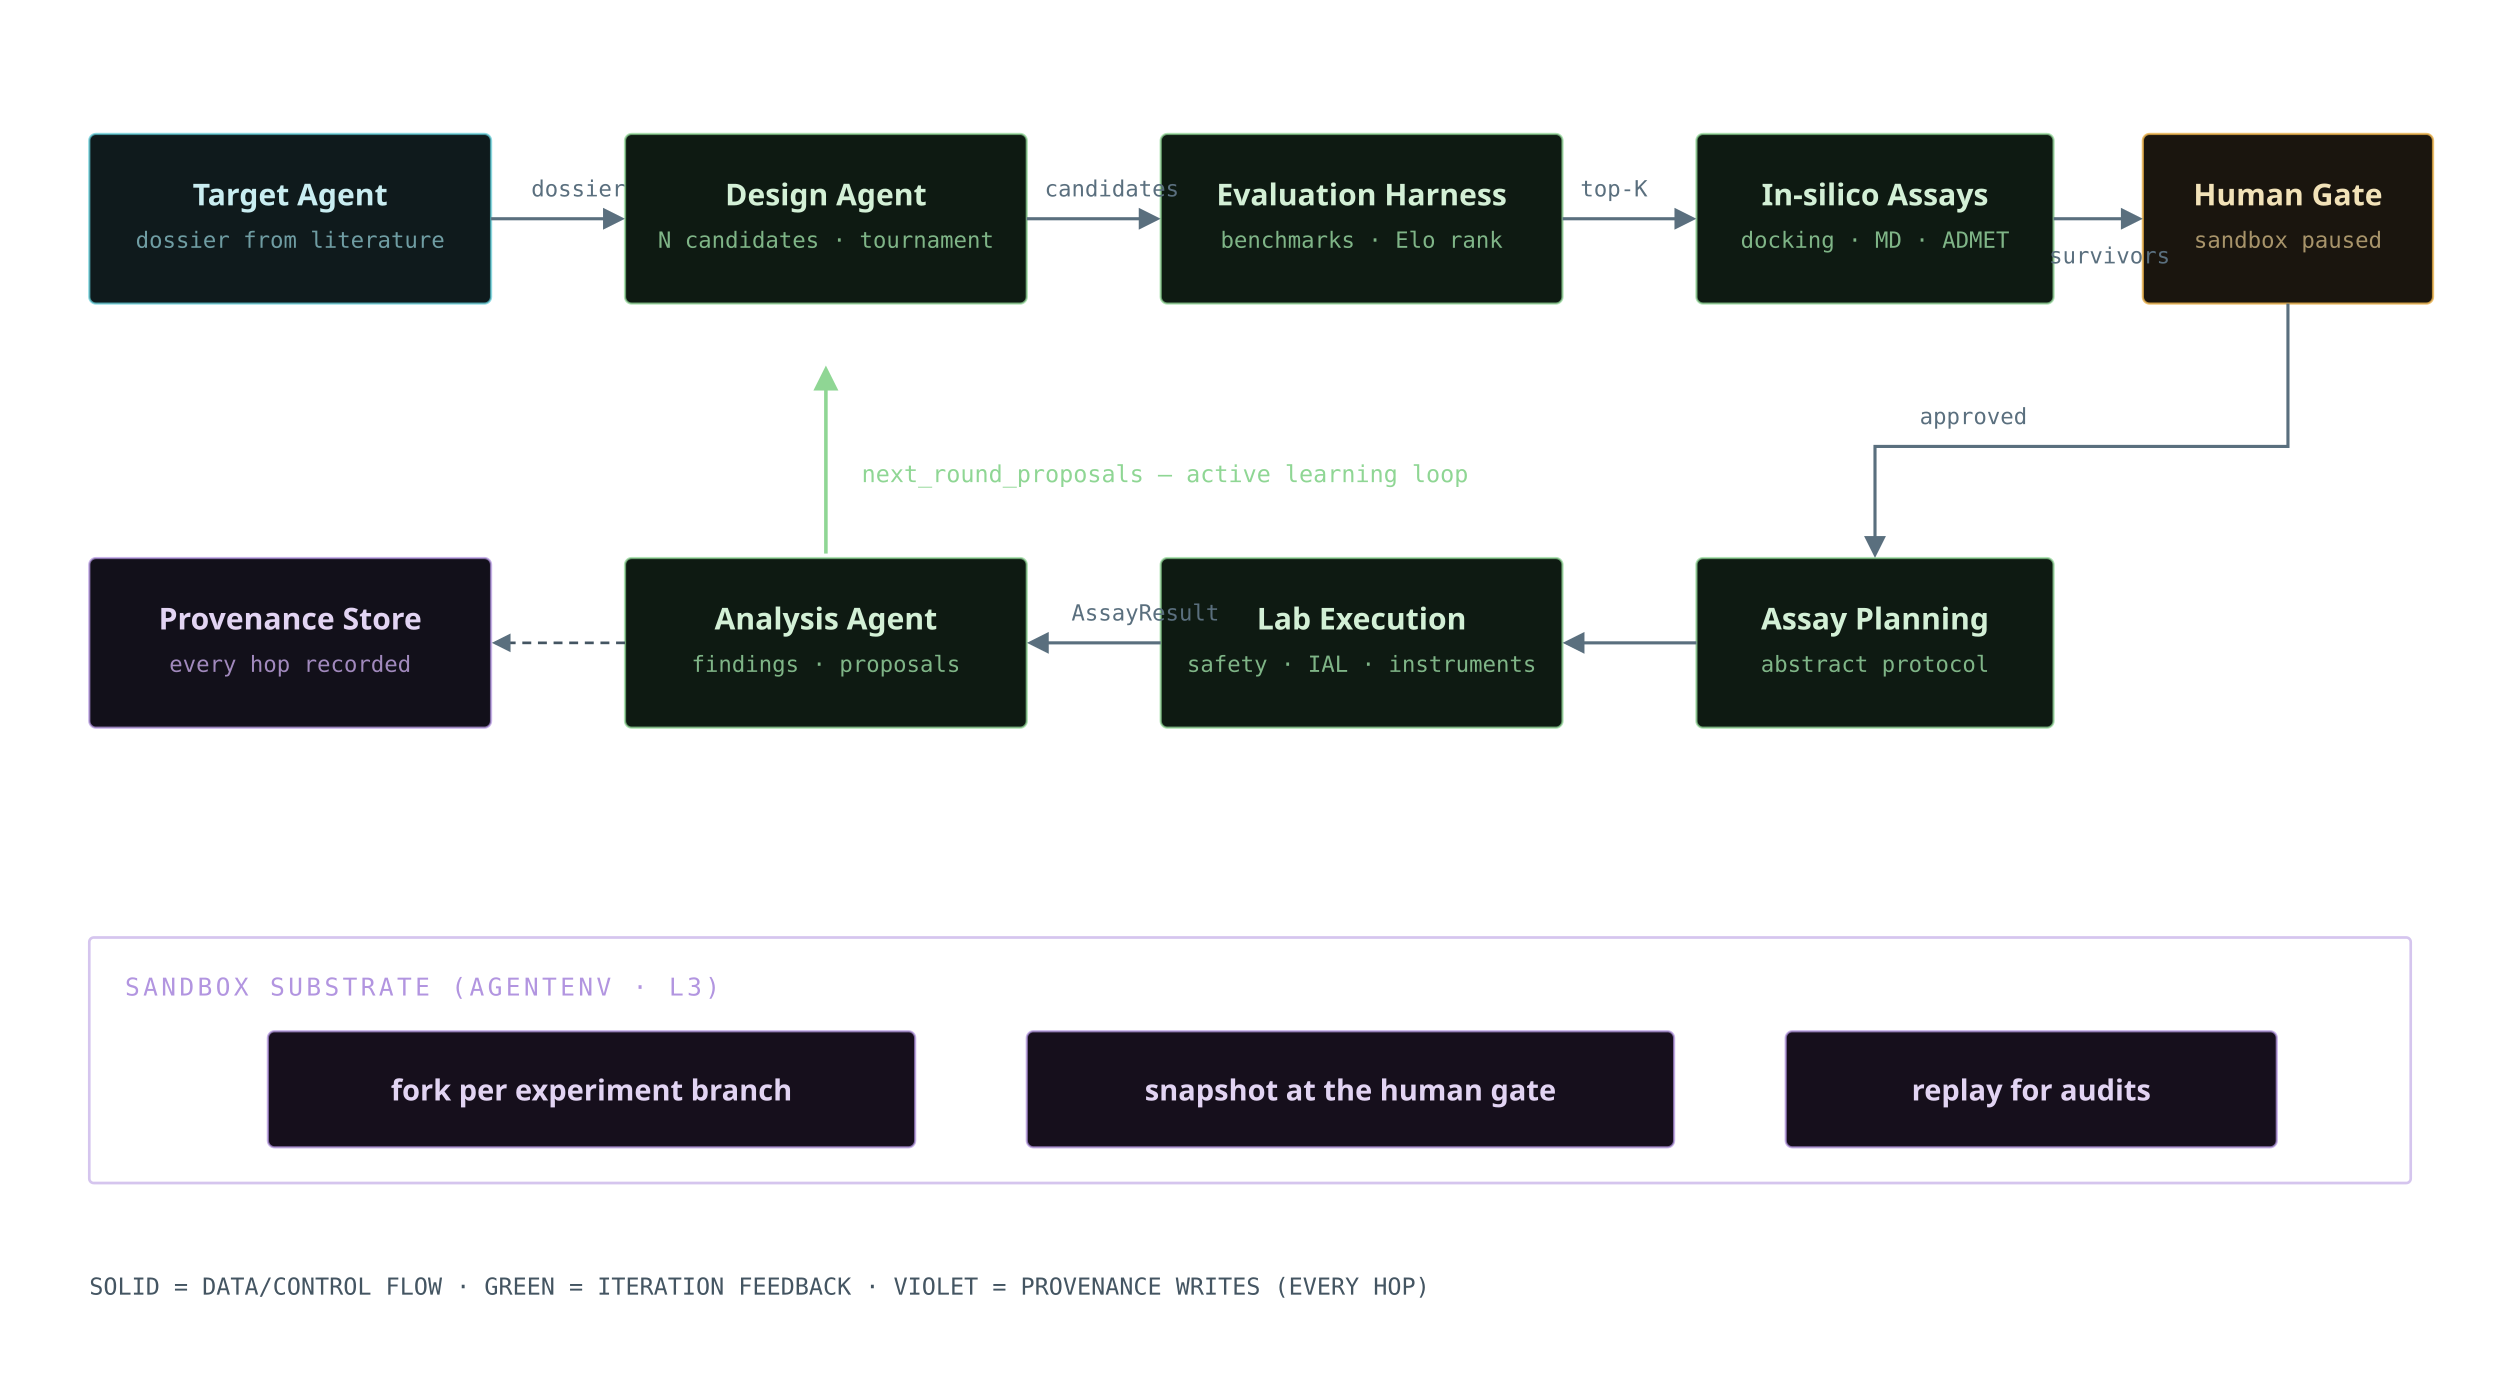
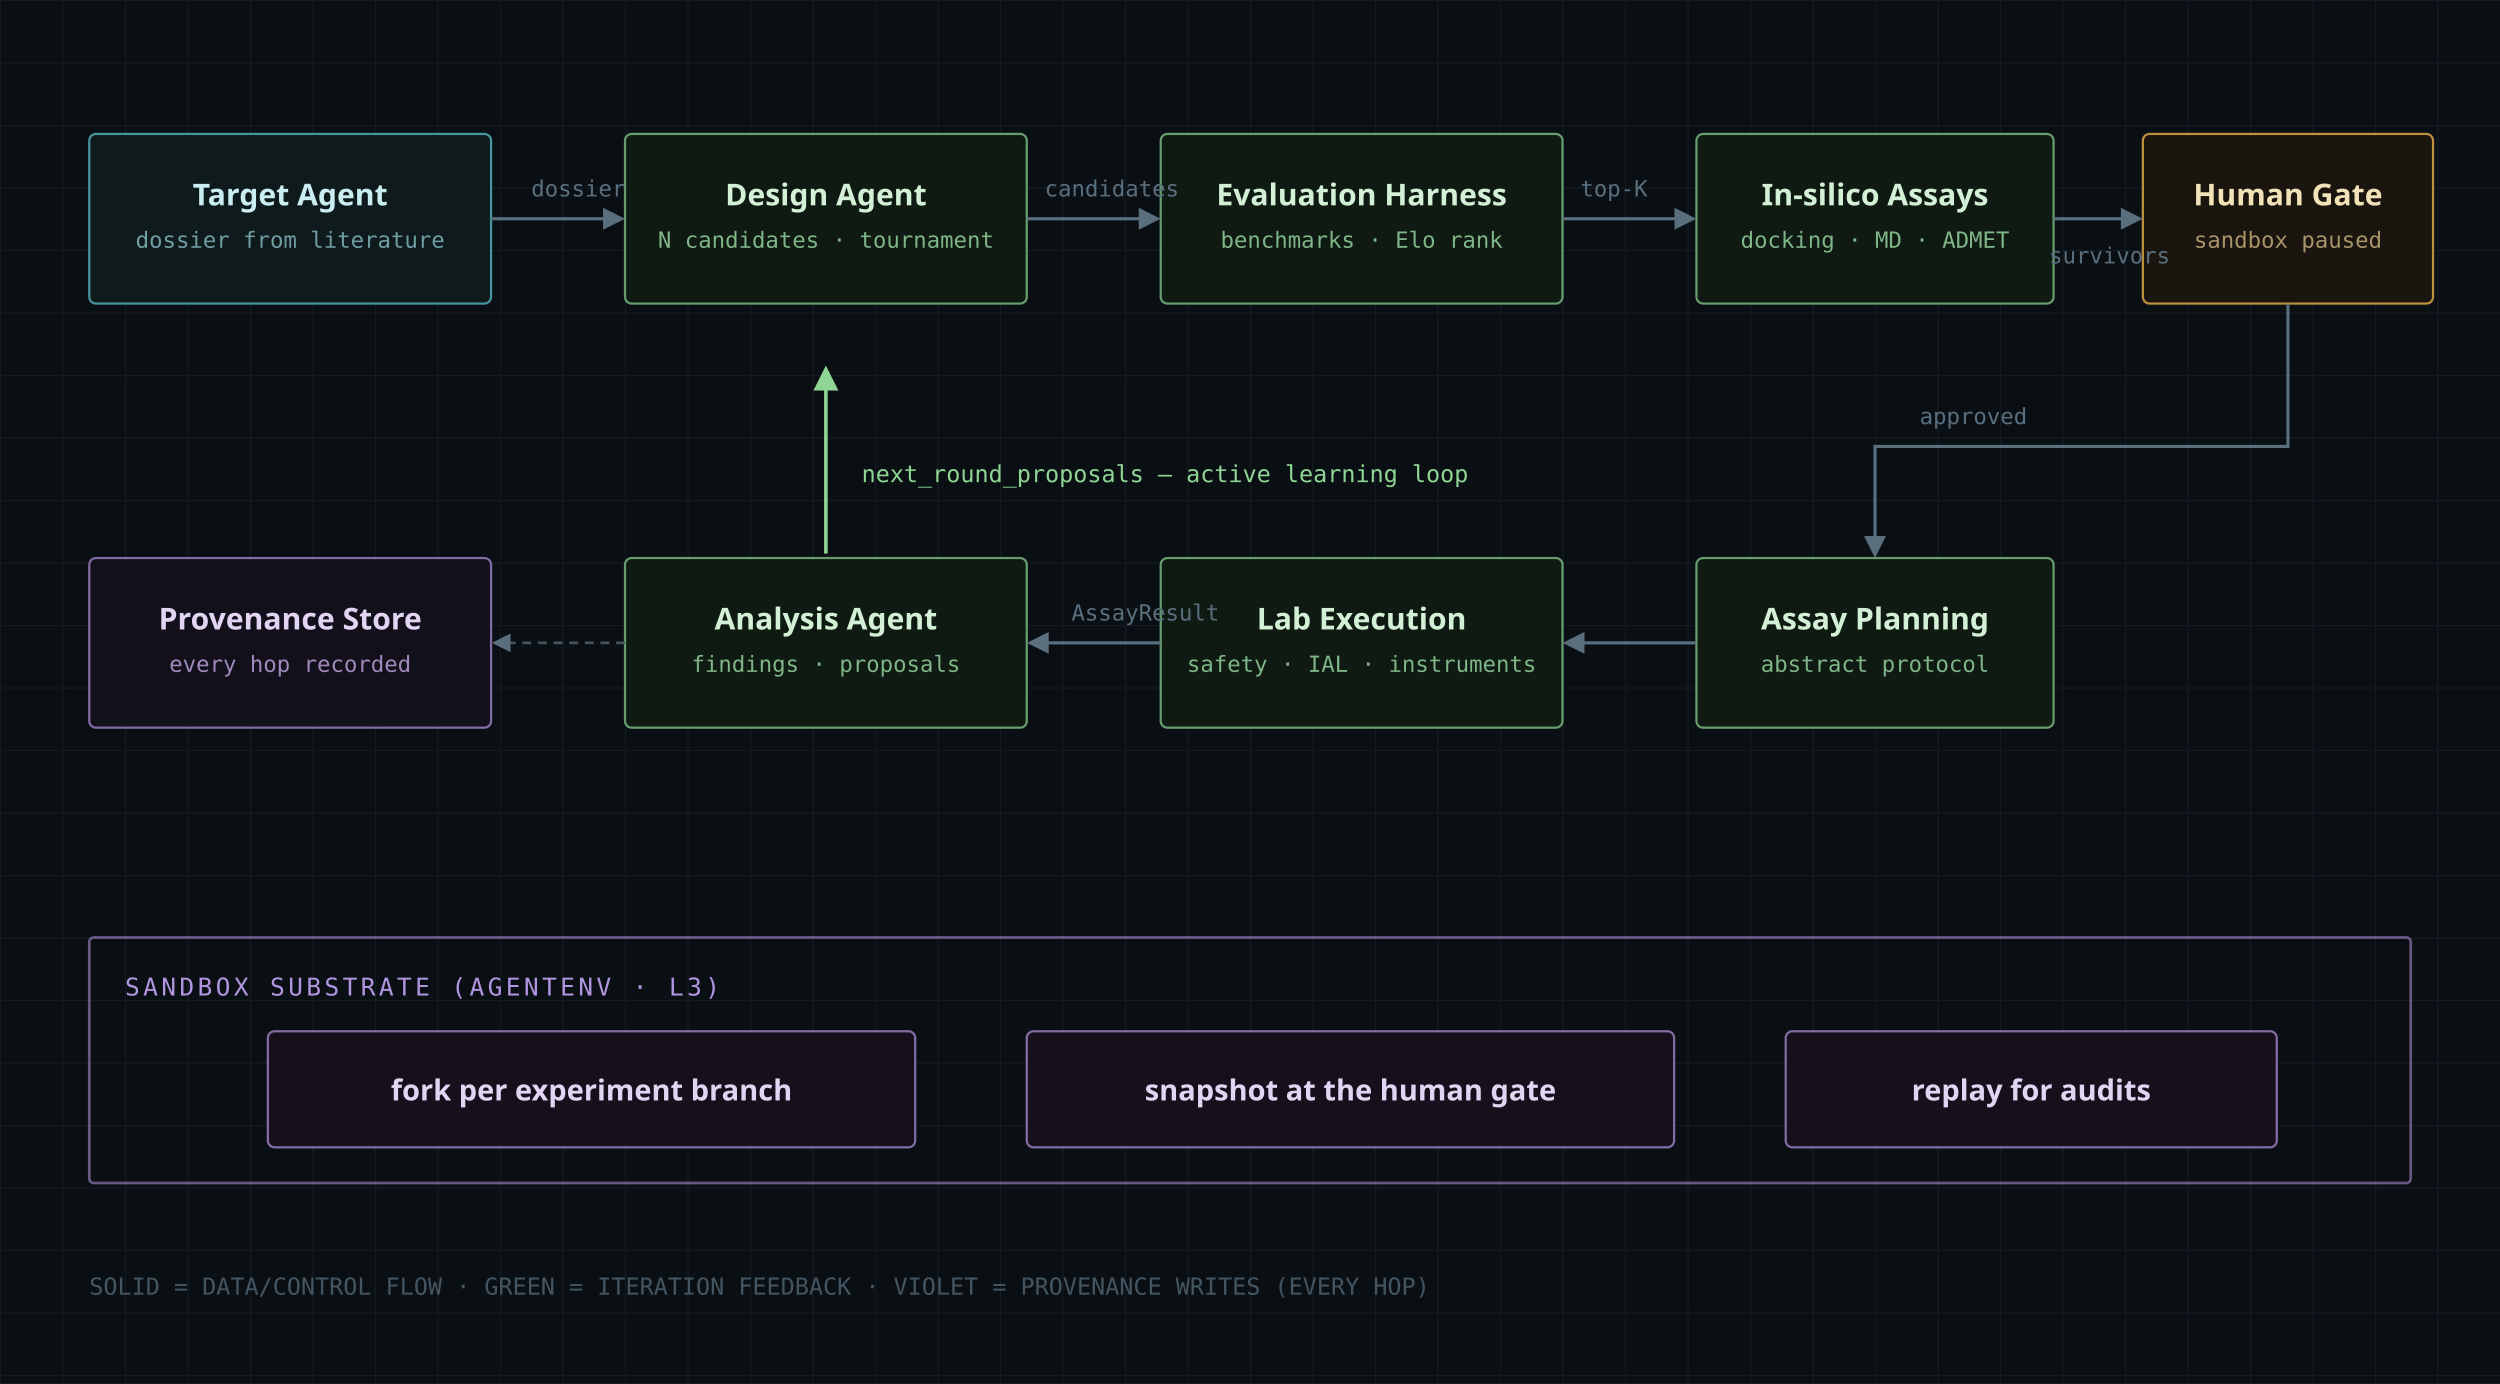
<svg xmlns="http://www.w3.org/2000/svg" width="1120" viewBox="0 0 1120 620">
+   <defs>
+     <pattern id="grid" width="28" height="28" patternUnits="userSpaceOnUse">
+       <path d="M 28 0 L 0 0 0 28" fill="none" stroke="#131b23" stroke-width="1" />
+     </pattern>
+   </defs>
+   <rect x="0" y="0" width="1120" height="620" fill="#0a0f14" />
+   <rect x="0" y="0" width="1120" height="620" fill="url(#grid)" />
  <defs>
    <marker id="arrow" viewBox="0 0 10 10" refX="8" refY="5" markerWidth="7" markerHeight="7" orient="auto-start-reverse">
      <path d="M0,0 L10,5 L0,10 z" fill="#5a6f7e" />
    </marker>
    <marker id="arrowGreen" viewBox="0 0 10 10" refX="8" refY="5" markerWidth="7" markerHeight="7" orient="auto-start-reverse">
      <path d="M0,0 L10,5 L0,10 z" fill="#8fd694" />
    </marker>
  </defs>
  <g font-family="IBM Plex Sans, sans-serif">
    <rect x="40" y="60" width="180" height="76" rx="3" fill="#0f1a1c" stroke="#5ecbd6" stroke-opacity="0.7" />
    <text x="130" y="92" text-anchor="middle" font-size="13.5" fill="#c9edf1" font-weight="600">Target Agent</text>
    <text x="130" y="111" text-anchor="middle" font-size="10" fill="#6f9da3" font-family="IBM Plex Mono, monospace">dossier from literature</text>
    <rect x="280" y="60" width="180" height="76" rx="3" fill="#0e1a12" stroke="#8fd694" stroke-opacity="0.7" />
    <text x="370" y="92" text-anchor="middle" font-size="13.5" fill="#d3f0d6" font-weight="600">Design Agent</text>
    <text x="370" y="111" text-anchor="middle" font-size="10" fill="#7fb587" font-family="IBM Plex Mono, monospace">N candidates · tournament</text>
    <rect x="520" y="60" width="180" height="76" rx="3" fill="#0e1a12" stroke="#8fd694" stroke-opacity="0.7" />
    <text x="610" y="92" text-anchor="middle" font-size="13.5" fill="#d3f0d6" font-weight="600">Evaluation Harness</text>
    <text x="610" y="111" text-anchor="middle" font-size="10" fill="#7fb587" font-family="IBM Plex Mono, monospace">benchmarks · Elo rank</text>
    <rect x="760" y="60" width="160" height="76" rx="3" fill="#0e1a12" stroke="#8fd694" stroke-opacity="0.7" />
    <text x="840" y="92" text-anchor="middle" font-size="13.5" fill="#d3f0d6" font-weight="600">In-silico Assays</text>
    <text x="840" y="111" text-anchor="middle" font-size="10" fill="#7fb587" font-family="IBM Plex Mono, monospace">docking · MD · ADMET</text>
    <rect x="960" y="60" width="130" height="76" rx="3" fill="#1a150e" stroke="#e8b04b" stroke-opacity="0.8" />
    <text x="1025" y="92" text-anchor="middle" font-size="13.5" fill="#f2e2b8" font-weight="600">Human Gate</text>
    <text x="1025" y="111" text-anchor="middle" font-size="10" fill="#a8946a" font-family="IBM Plex Mono, monospace">sandbox paused</text>
  </g>
  <line x1="220" y1="98" x2="278" y2="98" stroke="#5a6f7e" stroke-width="1.4" marker-end="url(#arrow)" />
  <line x1="460" y1="98" x2="518" y2="98" stroke="#5a6f7e" stroke-width="1.4" marker-end="url(#arrow)" />
  <line x1="700" y1="98" x2="758" y2="98" stroke="#5a6f7e" stroke-width="1.4" marker-end="url(#arrow)" />
  <line x1="920" y1="98" x2="958" y2="98" stroke="#5a6f7e" stroke-width="1.4" marker-end="url(#arrow)" />
  <text x="238" y="88" font-size="10" font-family="IBM Plex Mono, monospace" fill="#5a6f7e">dossier</text>
  <text x="468" y="88" font-size="10" font-family="IBM Plex Mono, monospace" fill="#5a6f7e">candidates</text>
  <text x="708" y="88" font-size="10" font-family="IBM Plex Mono, monospace" fill="#5a6f7e">top-K</text>
  <text x="918" y="118" font-size="10" font-family="IBM Plex Mono, monospace" fill="#5a6f7e">survivors</text>
  <g font-family="IBM Plex Sans, sans-serif">
    <rect x="760" y="250" width="160" height="76" rx="3" fill="#0e1a12" stroke="#8fd694" stroke-opacity="0.7" />
    <text x="840" y="282" text-anchor="middle" font-size="13.5" fill="#d3f0d6" font-weight="600">Assay Planning</text>
    <text x="840" y="301" text-anchor="middle" font-size="10" fill="#7fb587" font-family="IBM Plex Mono, monospace">abstract protocol</text>
    <rect x="520" y="250" width="180" height="76" rx="3" fill="#0e1a12" stroke="#8fd694" stroke-opacity="0.7" />
    <text x="610" y="282" text-anchor="middle" font-size="13.5" fill="#d3f0d6" font-weight="600">Lab Execution</text>
    <text x="610" y="301" text-anchor="middle" font-size="10" fill="#7fb587" font-family="IBM Plex Mono, monospace">safety · IAL · instruments</text>
    <rect x="280" y="250" width="180" height="76" rx="3" fill="#0e1a12" stroke="#8fd694" stroke-opacity="0.7" />
    <text x="370" y="282" text-anchor="middle" font-size="13.5" fill="#d3f0d6" font-weight="600">Analysis Agent</text>
    <text x="370" y="301" text-anchor="middle" font-size="10" fill="#7fb587" font-family="IBM Plex Mono, monospace">findings · proposals</text>
    <rect x="40" y="250" width="180" height="76" rx="3" fill="#12101a" stroke="#b295e0" stroke-opacity="0.7" />
    <text x="130" y="282" text-anchor="middle" font-size="13.5" fill="#e2d4f3" font-weight="600">Provenance Store</text>
    <text x="130" y="301" text-anchor="middle" font-size="10" fill="#a189bd" font-family="IBM Plex Mono, monospace">every hop recorded</text>
  </g>
  <path d="M1025,136 L1025,200 L840,200 L840,248" fill="none" stroke="#5a6f7e" stroke-width="1.4" marker-end="url(#arrow)" />
  <text x="860" y="190" font-size="10" font-family="IBM Plex Mono, monospace" fill="#5a6f7e">approved</text>
  <line x1="760" y1="288" x2="702" y2="288" stroke="#5a6f7e" stroke-width="1.4" marker-end="url(#arrow)" />
  <line x1="520" y1="288" x2="462" y2="288" stroke="#5a6f7e" stroke-width="1.4" marker-end="url(#arrow)" />
  <text x="480" y="278" font-size="10" font-family="IBM Plex Mono, monospace" fill="#5a6f7e">AssayResult</text>
  <line x1="280" y1="288" x2="222" y2="288" stroke="#445562" stroke-width="1.2" stroke-dasharray="4 3" marker-end="url(#arrow)" />
  <path d="M370,248 L370,180 L370,166" fill="none" stroke="#8fd694" stroke-width="1.6" marker-end="url(#arrowGreen)" />
  <text x="386" y="216" font-size="10.5" font-family="IBM Plex Mono, monospace" fill="#8fd694">next_round_proposals — active learning loop</text>
  <g font-family="IBM Plex Sans, sans-serif">
    <rect x="40" y="420" width="1040" height="110" fill="none" stroke="#b295e0" stroke-width="1.2" stroke-opacity="0.55" rx="2" />
    <text x="56" y="446" font-family="IBM Plex Mono, monospace" font-size="11" letter-spacing="1.5" fill="#b295e0">SANDBOX SUBSTRATE (AGENTENV · L3)</text>
    <rect x="120" y="462" width="290" height="52" rx="3" fill="#160f1c" stroke="#b295e0" stroke-opacity="0.7" />
    <text x="265" y="493" text-anchor="middle" font-size="13" fill="#e2d4f3" font-weight="600">fork per experiment branch</text>
    <rect x="460" y="462" width="290" height="52" rx="3" fill="#160f1c" stroke="#b295e0" stroke-opacity="0.7" />
    <text x="605" y="493" text-anchor="middle" font-size="13" fill="#e2d4f3" font-weight="600">snapshot at the human gate</text>
    <rect x="800" y="462" width="220" height="52" rx="3" fill="#160f1c" stroke="#b295e0" stroke-opacity="0.7" />
    <text x="910" y="493" text-anchor="middle" font-size="13" fill="#e2d4f3" font-weight="600">replay for audits</text>
  </g>
  <text x="40" y="580" font-family="IBM Plex Mono, monospace" font-size="10.5" fill="#445562">
        SOLID = DATA/CONTROL FLOW · GREEN = ITERATION FEEDBACK · VIOLET = PROVENANCE WRITES (EVERY HOP)
      </text>
</svg>
